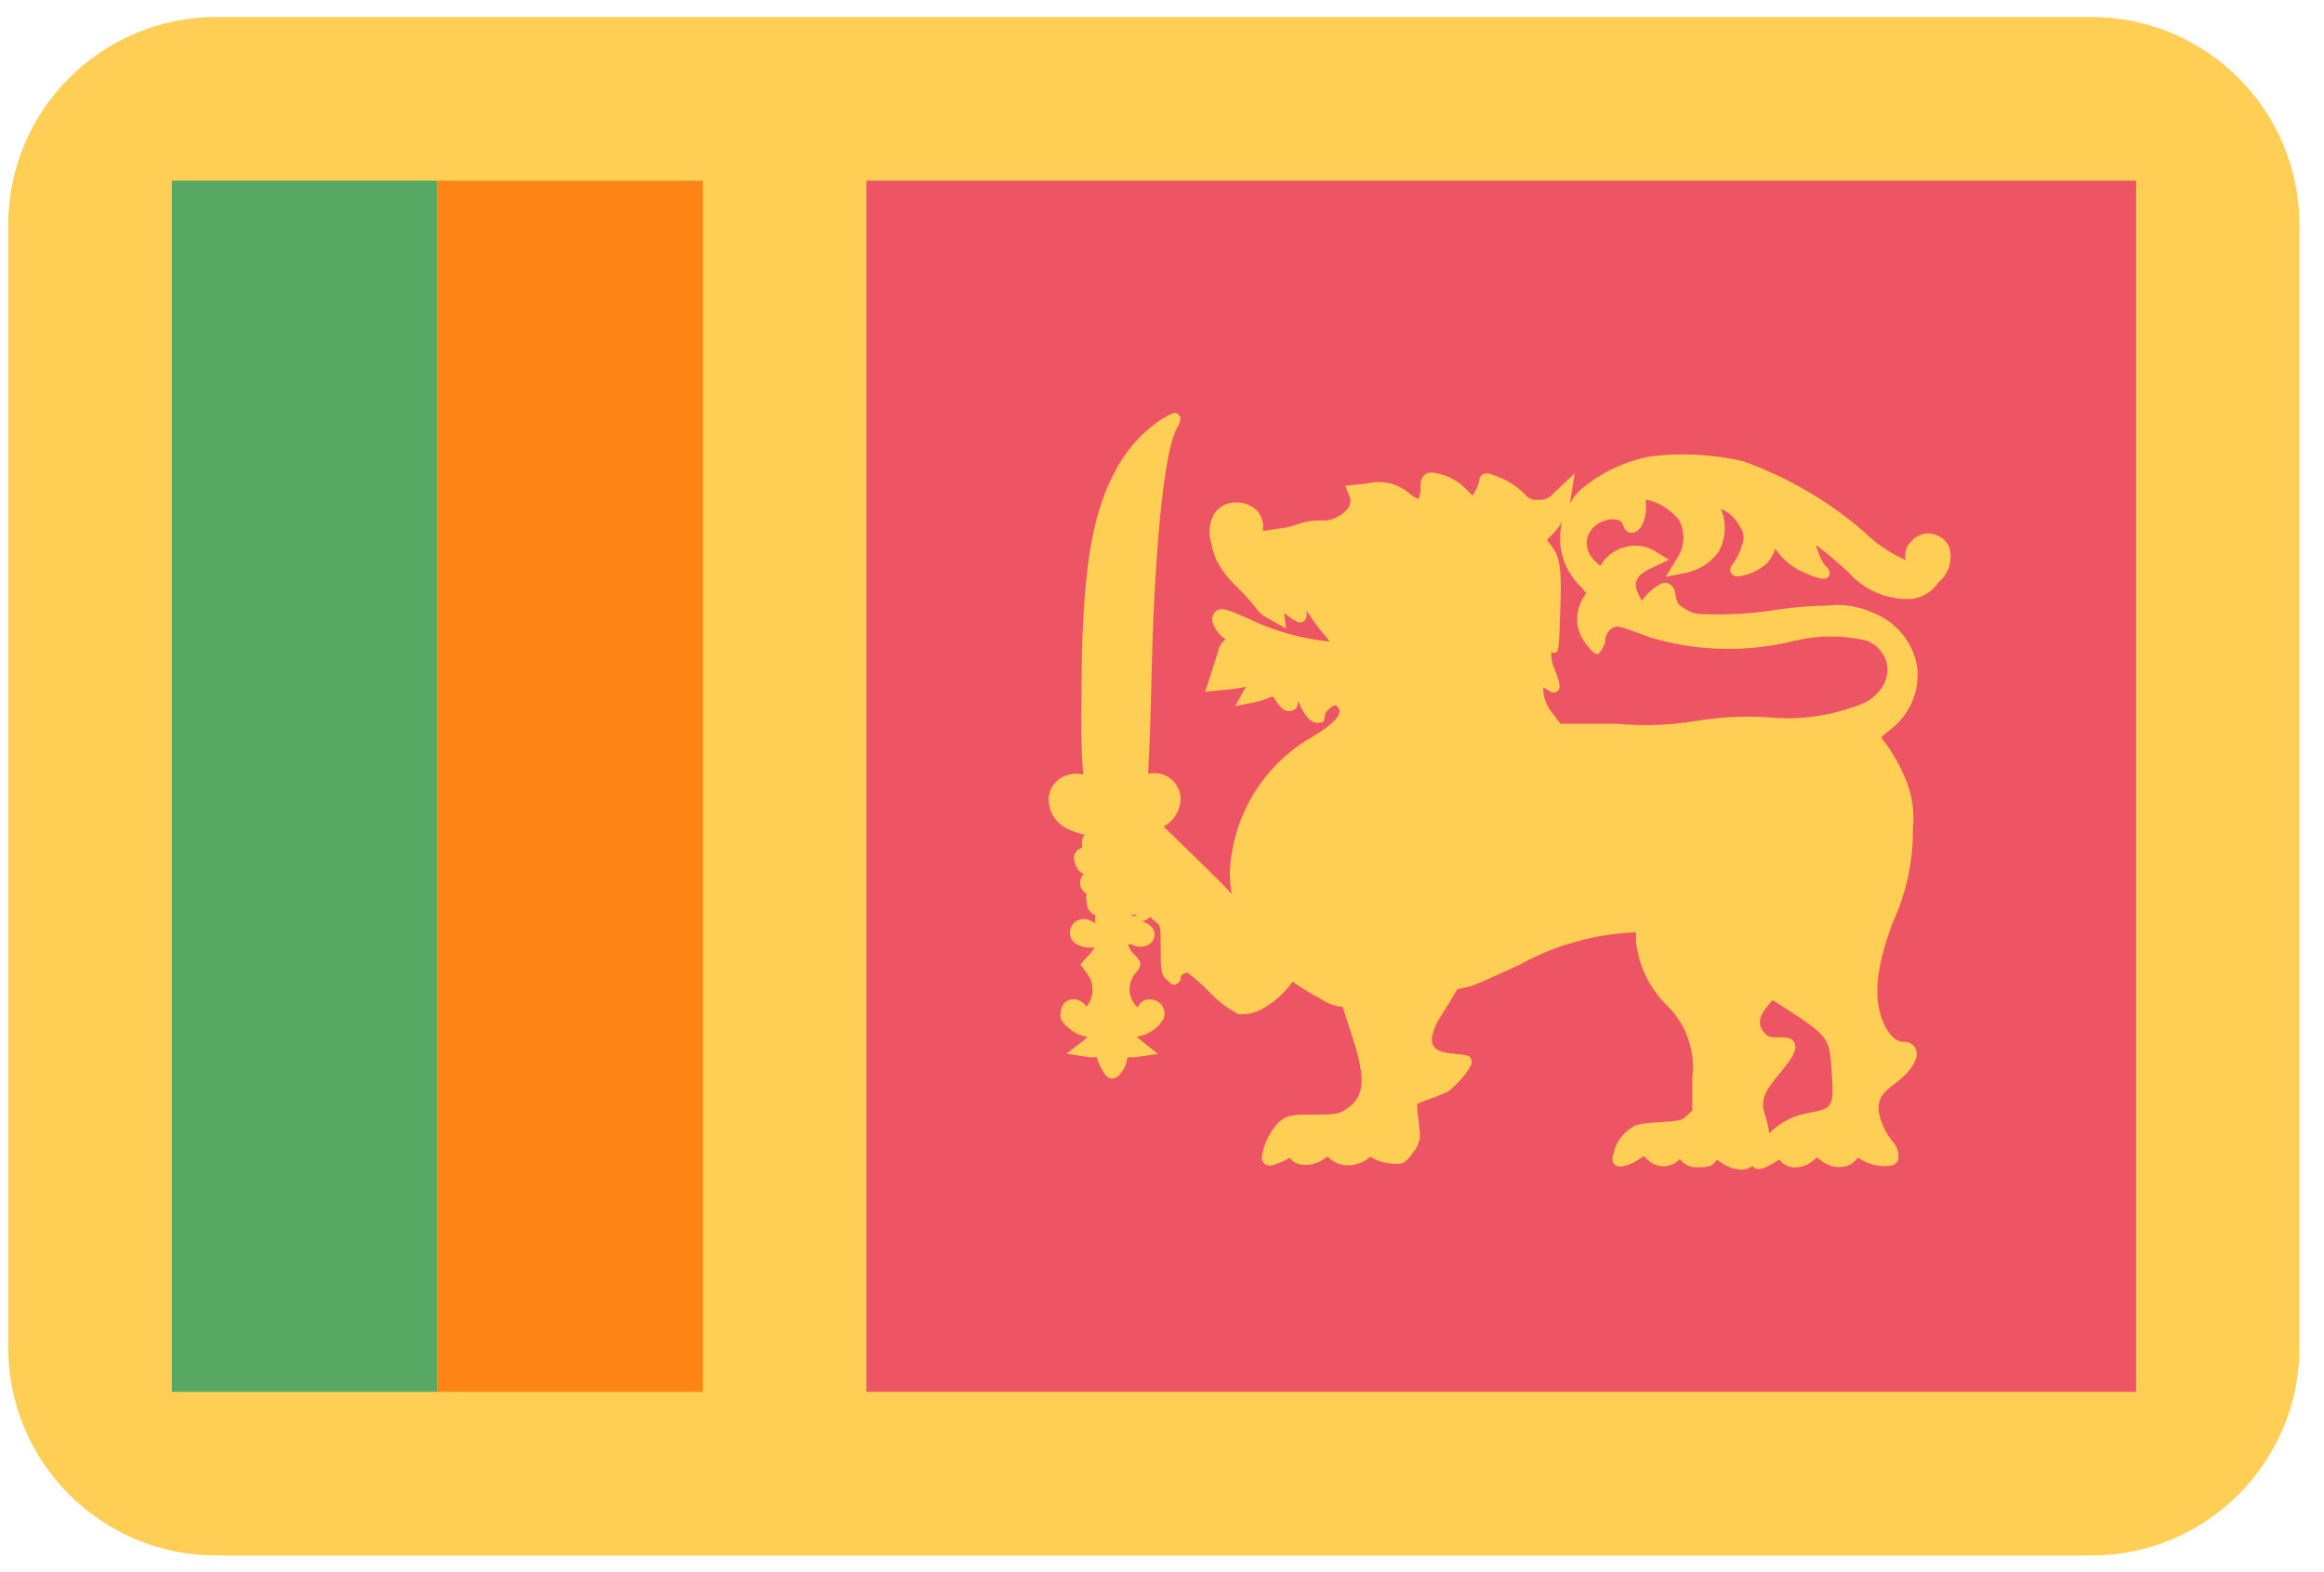
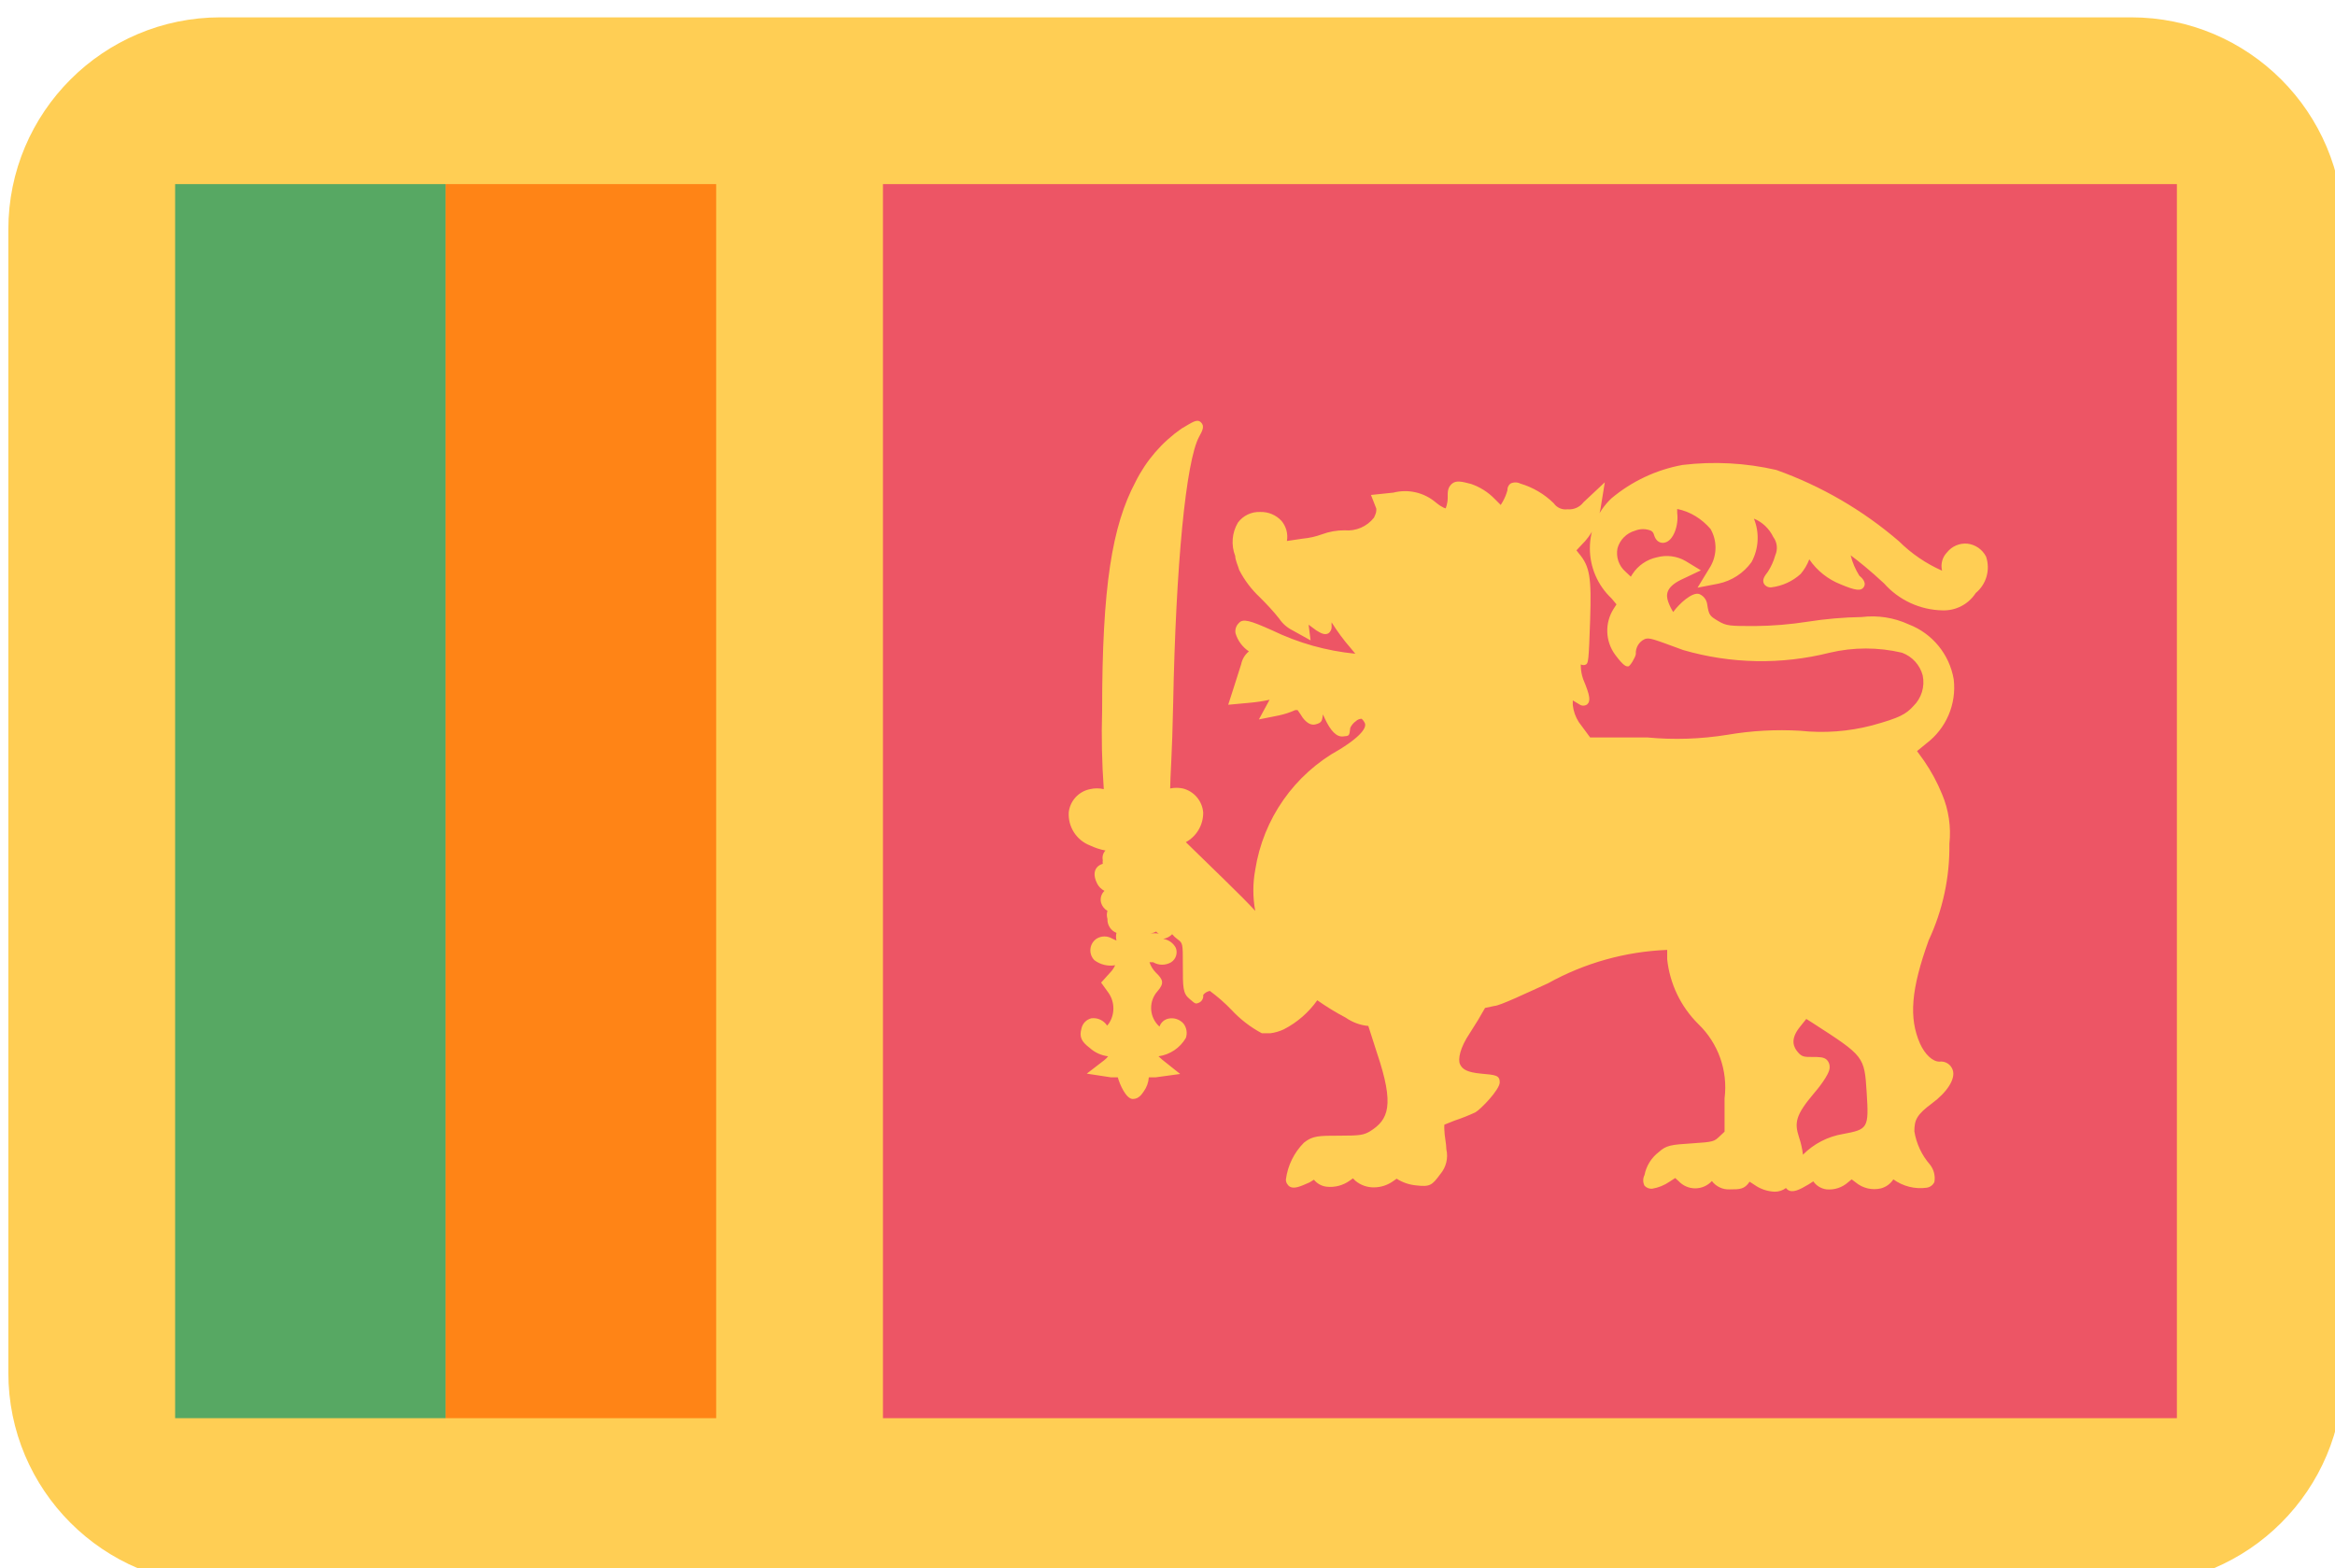
- <svg xmlns="http://www.w3.org/2000/svg" width="71" height="48">
+ <svg xmlns="http://www.w3.org/2000/svg" viewBox="0 0 70 47">
  <g fill="none">
    <rect fill="#FFCE54" x=".25" y=".52" width="70" height="47" rx="6.36" />
    <path fill="#57A863" d="M5.25 42.52v-37h8.11v37z" />
    <path fill="#FF8416" d="M13.36 42.52v-37h8.11v37z" />
    <path fill="#ED5565" d="M26.47 42.52v-37h38.79v37z" />
    <path d="M59.54 16.69a.72.72 0 00-.56-.39.7.7 0 00-.61.26.59.59 0 00-.15.55 4.29 4.29 0 01-1.29-.88 11.63 11.63 0 00-3.68-2.14 8.18 8.18 0 00-2.81-.15 4.6 4.6 0 00-2.13 1 2.06 2.06 0 000 3l.15.18-.09.14a1.22 1.22 0 00.05 1.37c.26.35.33.35.39.35s.22-.28.23-.37a.46.46 0 01.27-.45c.14-.05.25 0 1.15.33a8.4 8.4 0 004.39.08 4.71 4.71 0 012.17 0 1 1 0 01.62.68 1 1 0 01-.28.92c-.22.24-.4.35-1.24.58a6 6 0 01-2.15.16 9.58 9.58 0 00-2.18.12 9.48 9.48 0 01-2.41.08h-1.71l-.34-.46a1.18 1.18 0 01-.18-.51V21l.2.12a.2.2 0 00.23 0c.11-.1.09-.26-.12-.76a1.26 1.26 0 01-.07-.39v-.05a.16.16 0 00.16 0c.06-.05.08-.07.12-1.33.04-1.26 0-1.6-.34-2l-.07-.09.15-.16a2 2 0 00.57-1.08l.13-.8-.64.6a.54.54 0 01-.48.21.43.43 0 01-.41-.18 2.4 2.4 0 00-1-.59.33.33 0 00-.3 0 .24.24 0 00-.09.2 1.44 1.44 0 01-.14.34l-.06.1-.18-.18a1.79 1.79 0 00-.71-.45c-.27-.07-.45-.12-.58 0-.13.12-.12.25-.12.42 0 .17-.06.31-.06.31s-.08 0-.29-.17a1.42 1.42 0 00-1.28-.3l-.67.07.16.41c0 .1 0 .12-.07.27a1 1 0 01-.88.38 1.91 1.91 0 00-.68.12 2.31 2.31 0 01-.58.13l-.47.07a.74.74 0 00-.16-.6.83.83 0 00-.64-.27.79.79 0 00-.67.32 1.15 1.15 0 00-.08 1c0 .12.09.31.12.42a3 3 0 00.62.82c.2.2.4.41.58.64.1.15.24.27.4.35l.54.3-.06-.47.23.17c.13.08.25.15.36.09a.23.23 0 00.1-.21.65.65 0 010-.12c.17.27.36.53.57.77l.14.17a7.35 7.35 0 01-2.49-.7c-.67-.3-.88-.36-1-.22a.34.34 0 00-.1.31 1 1 0 00.4.54.66.66 0 00-.23.38l-.2.63-.19.59.65-.06a4.77 4.77 0 00.59-.09l-.32.59.6-.12a2.48 2.48 0 00.49-.16h.07l.09.13c.05.09.22.35.44.3.22-.05.2-.13.23-.3l.05.11c.18.39.36.57.55.55.19-.02.19 0 .22-.26a.51.51 0 01.17-.2.25.25 0 01.17-.07s.07.06.1.14c.03.08 0 .31-.76.78a5 5 0 00-2.53 3.61 3.39 3.39 0 000 1.23c-.21-.23-.5-.52-.92-.93l-1.16-1.13a1 1 0 00.52-.89.81.81 0 00-.61-.72.93.93 0 00-.38 0c0-.34.06-1 .09-2.55.08-4.13.38-7.27.78-8 .1-.18.17-.32.05-.43-.12-.11-.25 0-.58.19a4.26 4.26 0 00-1.38 1.6c-.7 1.32-1 3.12-1 6.86a23.17 23.17 0 00.05 2.35.92.92 0 00-.41 0 .8.8 0 00-.64.69 1 1 0 00.64 1c.15.07.3.12.46.15a.32.32 0 00-.08.29.31.31 0 000 .11.34.34 0 00-.17.1c-.07.08-.13.23 0 .49a.5.5 0 00.22.22.36.36 0 00-.1.36c.03.1.1.19.19.24a.4.4 0 000 .24.43.43 0 00.27.42.5.5 0 000 .23l-.13-.06a.45.45 0 00-.46 0 .42.42 0 00-.07.65.81.81 0 00.62.15.7.7 0 01-.14.21l-.28.31.23.32a.82.82 0 010 .91l-.05.06a.49.49 0 00-.47-.22.4.4 0 00-.3.31c-.07.25 0 .39.25.58a1 1 0 00.55.25.61.61 0 01-.12.12l-.52.4.72.11h.21c.06.22.25.65.45.65s.29-.18.33-.23a.81.81 0 00.15-.42h.21l.73-.1-.54-.43-.11-.1a1.13 1.13 0 00.82-.55.46.46 0 00-.07-.43.47.47 0 00-.45-.15.36.36 0 00-.27.24l-.06-.06a.75.75 0 010-1c.21-.24.17-.35-.05-.56a.8.8 0 01-.19-.31h.11a.53.53 0 00.54 0 .36.36 0 00.14-.43.51.51 0 00-.38-.27.48.48 0 00.27-.14.85.85 0 00.16.15c.16.12.16.12.16.78s0 .84.19 1c.19.16.18.17.3.12a.22.22 0 00.12-.23.33.33 0 01.2-.12c.23.17.45.36.65.57.26.28.57.52.91.7h.25a1.36 1.36 0 00.41-.12 2.79 2.79 0 001-.87 7.7 7.7 0 00.85.52c.2.14.44.23.68.25l.26.81c.53 1.57.35 2-.21 2.35-.19.11-.29.13-.91.13-.62 0-.81 0-1.07.21a1.91 1.91 0 00-.54 1.1.25.25 0 00.12.22c.13.07.3 0 .59-.13l.13-.08a.57.57 0 00.38.21 1 1 0 00.69-.18l.1-.07.07.07a.85.85 0 00.56.2 1 1 0 00.58-.19l.1-.07c.17.11.37.18.58.2.42.05.48 0 .73-.34a.85.85 0 00.18-.74c0-.16-.06-.42-.06-.58a.94.94 0 010-.16l.3-.12a5.89 5.89 0 00.63-.25c.16-.09.73-.68.73-.9 0-.22-.14-.22-.56-.26-.42-.04-.56-.13-.63-.28-.07-.15 0-.5.29-.93.17-.26.32-.51.46-.76l.28-.06c.15 0 .95-.38 1.61-.68a8 8 0 013.57-1v.28a3.21 3.21 0 00.93 1.94 2.63 2.63 0 01.79 2.23v1l-.16.15c-.15.14-.17.16-.81.2-.64.04-.78.06-1 .26a1.14 1.14 0 00-.43.69.35.35 0 000 .32.28.28 0 00.23.09 1.28 1.28 0 00.52-.21l.17-.11.1.09a.68.68 0 001 0 .63.63 0 00.54.25c.29 0 .44 0 .59-.23l.14.09c.18.13.39.2.61.21a.56.56 0 00.34-.11l.05.05c.15.11.36 0 .63-.16l.14-.09a.57.57 0 00.4.24.85.85 0 00.64-.21l.11-.09.12.09a.87.87 0 00.76.18.64.64 0 00.37-.27c.29.21.65.3 1 .25a.3.3 0 00.23-.17.66.66 0 00-.13-.52 2 2 0 01-.47-1c0-.34.07-.5.53-.84.46-.34.71-.74.62-1a.37.37 0 00-.4-.25c-.2 0-.43-.21-.58-.54-.34-.77-.27-1.63.26-3.1a6.62 6.62 0 00.62-2.89 3 3 0 00-.22-1.49 5.3 5.3 0 00-.54-1l-.21-.29.28-.23a2.1 2.1 0 00.82-1.92 2.15 2.15 0 00-1.35-1.65 2.61 2.61 0 00-1.41-.22 11.61 11.61 0 00-1.62.14 10.87 10.87 0 01-1.57.13c-.76 0-.86 0-1.11-.15-.25-.15-.28-.17-.33-.5a.39.39 0 00-.24-.31c-.21-.07-.61.3-.78.54a1.55 1.55 0 01-.15-.31c-.07-.2-.07-.43.37-.65l.61-.29-.46-.28a1.13 1.13 0 00-.86-.11 1.16 1.16 0 00-.73.5l-.05.08-.16-.15a.74.74 0 01-.24-.7.76.76 0 01.53-.53.63.63 0 01.47 0 .18.18 0 01.09.11c.08.29.28.26.32.25.27-.05.43-.53.38-.89v-.12c.4.08.74.3 1 .6a1.13 1.13 0 010 1.12l-.39.64.62-.12a1.64 1.64 0 001-.65 1.53 1.53 0 00.07-1.3c.25.1.46.3.58.55.12.16.14.37.06.55a1.79 1.79 0 01-.22.49c-.1.13-.18.24-.12.36a.23.23 0 00.22.11 1.6 1.6 0 00.88-.4c.11-.13.2-.28.26-.44.23.34.56.6.94.75.45.19.62.21.7.07.08-.14-.08-.28-.14-.33a2.09 2.09 0 01-.26-.61c.22.16.58.45 1 .84a2.4 2.4 0 001.75.81 1.14 1.14 0 001-.52 1 1 0 00.31-1.09zM34.4 28a.66.66 0 00.26-.07.2.2 0 00.08.06 1 1 0 00-.26 0l-.08.01zm20.85 6a2.2 2.2 0 00-1.2.62 2.55 2.55 0 00-.12-.53c-.14-.43-.1-.66.45-1.31.08-.09.47-.56.47-.77a.3.3 0 00-.08-.23c-.09-.09-.23-.09-.45-.09s-.3 0-.42-.14-.25-.37.05-.75l.2-.25.19.12c1.55 1 1.55 1 1.62 2.08.07 1.08.04 1.11-.71 1.25z" fill="#FFCE54" />
  </g>
</svg>
